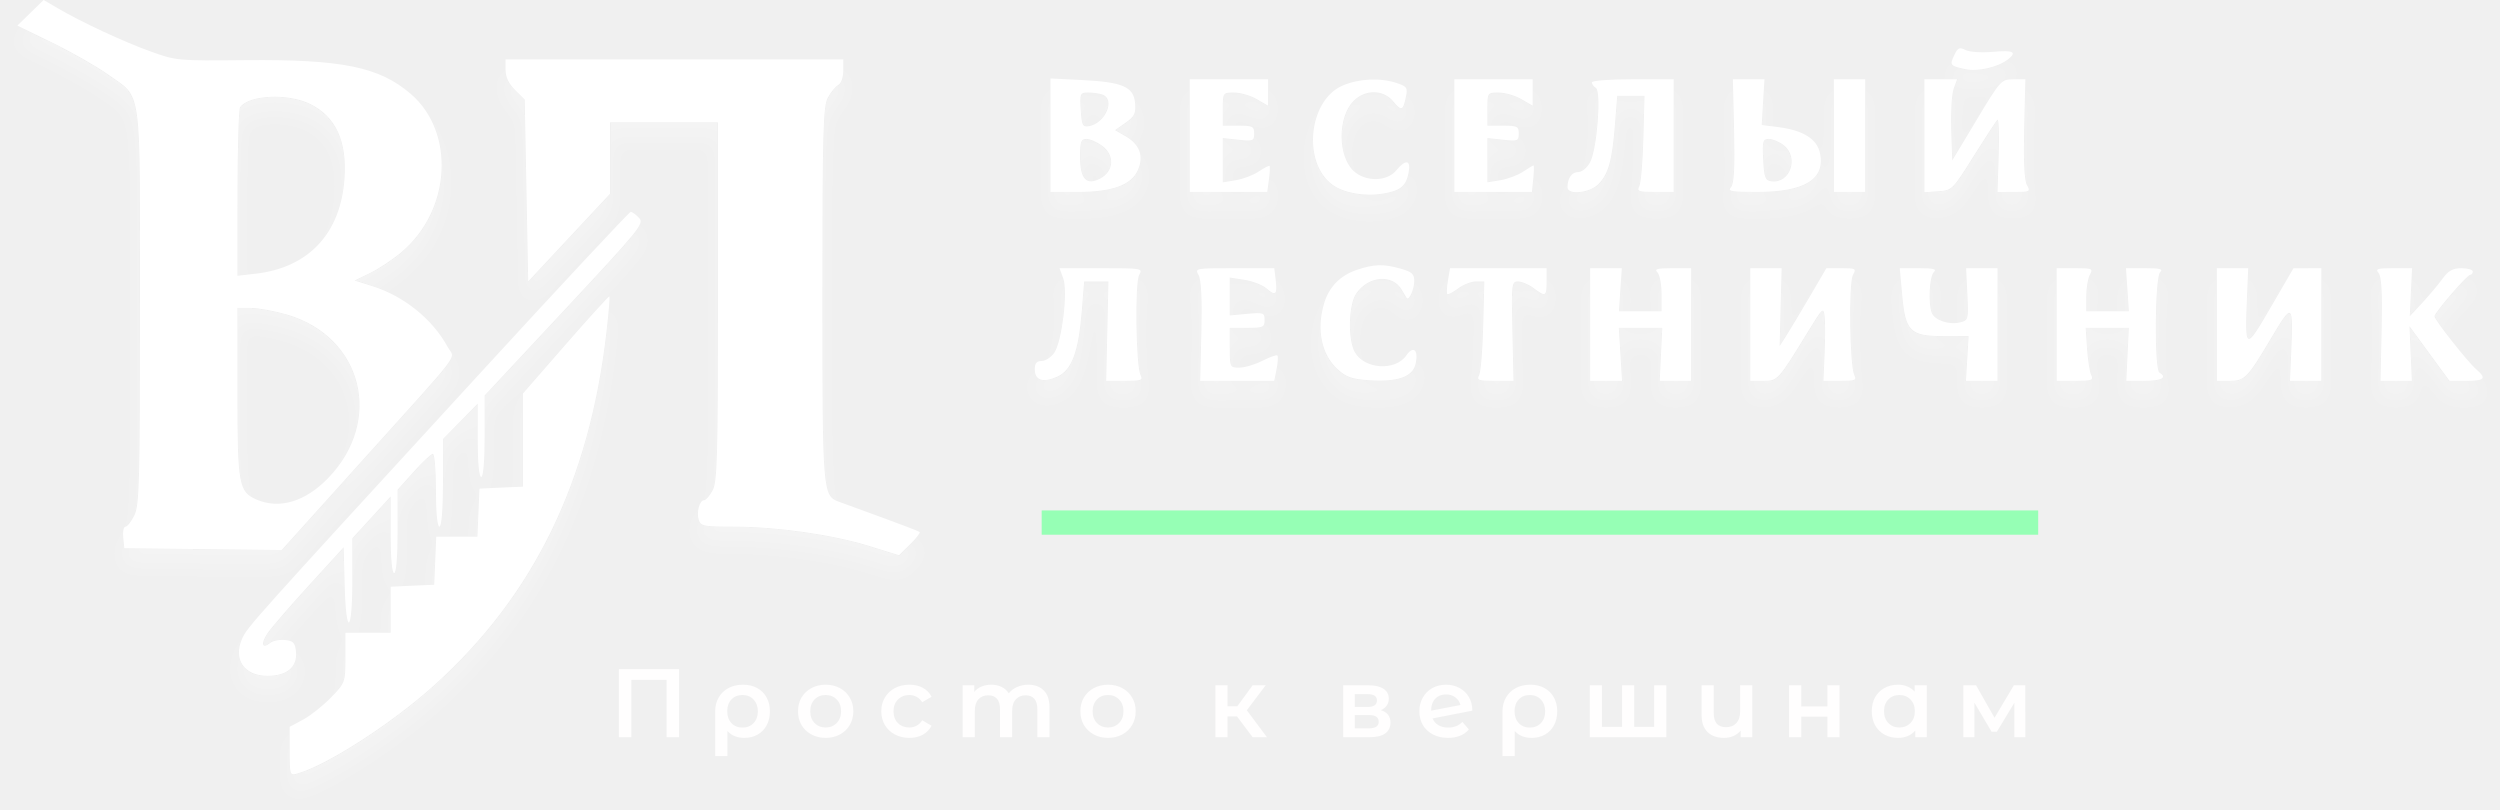
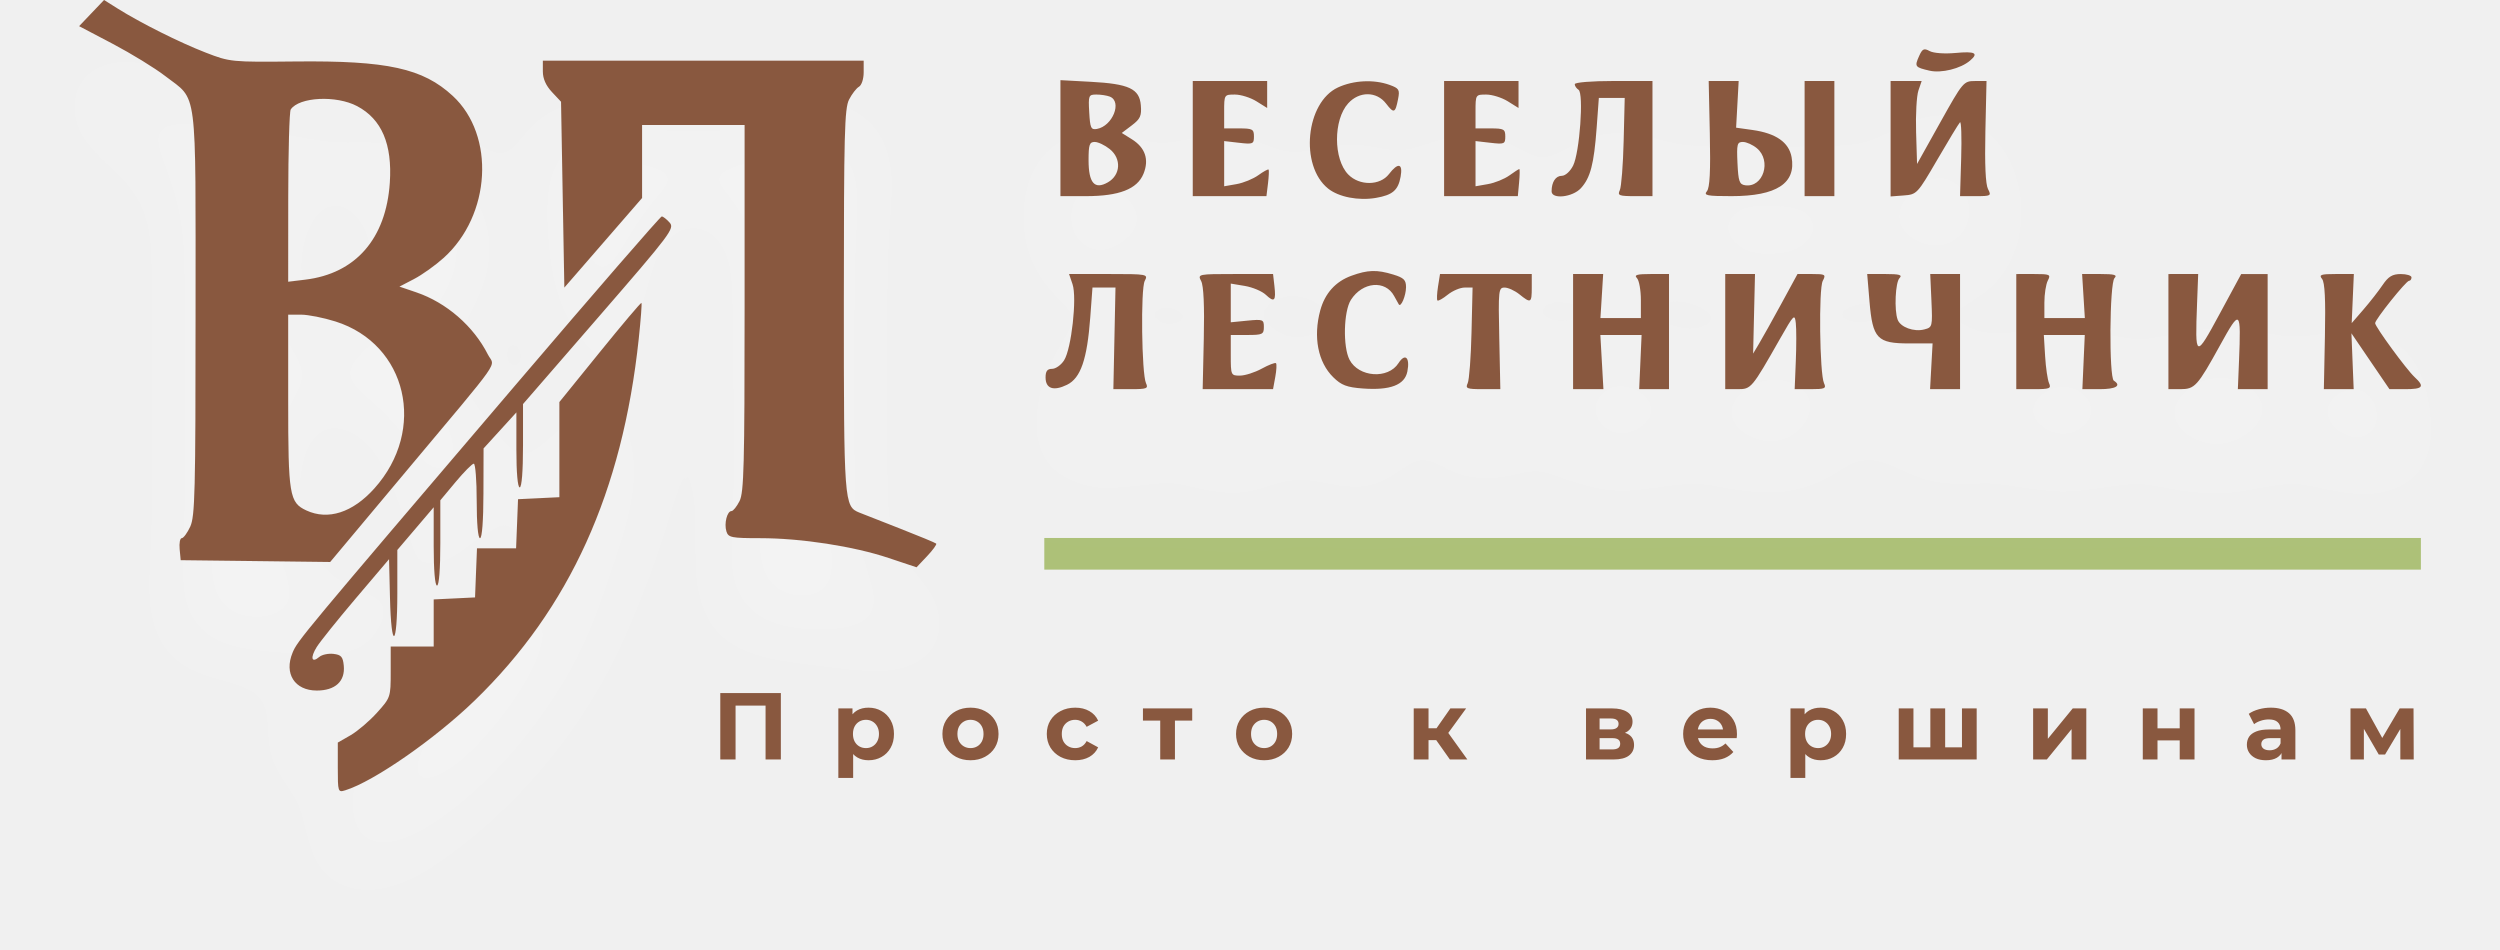
- <svg xmlns="http://www.w3.org/2000/svg" width="720" height="233" viewBox="0 0 720 233" fill="none">
-   <path d="M300 147H587V154H300V147Z" fill="#96FFB5" />
-   <path d="M195.573 192.714V212.314H191.989V195.794H181.825V212.314H178.241V192.714H195.573ZM213.979 197.194C215.529 197.194 216.882 197.511 218.039 198.146C219.215 198.781 220.121 199.677 220.755 200.834C221.409 201.991 221.735 203.335 221.735 204.866C221.735 206.378 221.427 207.713 220.811 208.87C220.195 210.027 219.327 210.923 218.207 211.558C217.106 212.193 215.827 212.51 214.371 212.51C212.299 212.51 210.675 211.847 209.499 210.522V217.746H205.971V204.894C205.971 203.382 206.307 202.047 206.979 200.89C207.651 199.714 208.585 198.809 209.779 198.174C210.993 197.521 212.393 197.194 213.979 197.194ZM213.839 209.542C215.146 209.542 216.21 209.113 217.031 208.254C217.853 207.377 218.263 206.247 218.263 204.866C218.263 203.485 217.853 202.355 217.031 201.478C216.21 200.601 215.146 200.162 213.839 200.162C212.514 200.162 211.45 200.591 210.647 201.45C209.845 202.309 209.443 203.438 209.443 204.838C209.443 206.238 209.845 207.377 210.647 208.254C211.469 209.113 212.533 209.542 213.839 209.542ZM237.78 212.51C236.268 212.51 234.905 212.183 233.692 211.53C232.478 210.877 231.526 209.971 230.836 208.814C230.164 207.638 229.828 206.313 229.828 204.838C229.828 203.363 230.164 202.047 230.836 200.89C231.526 199.733 232.478 198.827 233.692 198.174C234.905 197.521 236.268 197.194 237.78 197.194C239.31 197.194 240.682 197.521 241.896 198.174C243.109 198.827 244.052 199.733 244.724 200.89C245.414 202.047 245.76 203.363 245.76 204.838C245.76 206.313 245.414 207.638 244.724 208.814C244.052 209.971 243.109 210.877 241.896 211.53C240.682 212.183 239.31 212.51 237.78 212.51ZM237.78 209.514C239.068 209.514 240.132 209.085 240.972 208.226C241.812 207.367 242.232 206.238 242.232 204.838C242.232 203.438 241.812 202.309 240.972 201.45C240.132 200.591 239.068 200.162 237.78 200.162C236.492 200.162 235.428 200.591 234.588 201.45C233.766 202.309 233.356 203.438 233.356 204.838C233.356 206.238 233.766 207.367 234.588 208.226C235.428 209.085 236.492 209.514 237.78 209.514ZM261.901 212.51C260.352 212.51 258.961 212.183 257.729 211.53C256.497 210.877 255.536 209.971 254.845 208.814C254.155 207.638 253.809 206.313 253.809 204.838C253.809 203.363 254.155 202.047 254.845 200.89C255.536 199.733 256.488 198.827 257.701 198.174C258.933 197.521 260.333 197.194 261.901 197.194C263.376 197.194 264.664 197.493 265.765 198.09C266.885 198.687 267.725 199.546 268.285 200.666L265.597 202.234C265.168 201.543 264.627 201.03 263.973 200.694C263.339 200.339 262.639 200.162 261.873 200.162C260.567 200.162 259.484 200.591 258.625 201.45C257.767 202.29 257.337 203.419 257.337 204.838C257.337 206.257 257.757 207.395 258.597 208.254C259.456 209.094 260.548 209.514 261.873 209.514C262.639 209.514 263.339 209.346 263.973 209.01C264.627 208.655 265.168 208.133 265.597 207.442L268.285 209.01C267.707 210.13 266.857 210.998 265.737 211.614C264.636 212.211 263.357 212.51 261.901 212.51ZM296.119 197.194C298.004 197.194 299.497 197.745 300.599 198.846C301.7 199.929 302.251 201.562 302.251 203.746V212.314H298.751V204.194C298.751 202.887 298.461 201.907 297.883 201.254C297.304 200.582 296.473 200.246 295.391 200.246C294.215 200.246 293.272 200.638 292.563 201.422C291.853 202.187 291.499 203.289 291.499 204.726V212.314H287.999V204.194C287.999 202.887 287.709 201.907 287.131 201.254C286.552 200.582 285.721 200.246 284.639 200.246C283.444 200.246 282.492 200.629 281.783 201.394C281.092 202.159 280.747 203.27 280.747 204.726V212.314H277.247V197.362H280.579V199.266C281.139 198.594 281.839 198.081 282.679 197.726C283.519 197.371 284.452 197.194 285.479 197.194C286.599 197.194 287.588 197.409 288.447 197.838C289.324 198.249 290.015 198.865 290.519 199.686C291.135 198.902 291.928 198.295 292.899 197.866C293.869 197.418 294.943 197.194 296.119 197.194ZM319.103 212.51C317.591 212.51 316.229 212.183 315.015 211.53C313.802 210.877 312.85 209.971 312.159 208.814C311.487 207.638 311.151 206.313 311.151 204.838C311.151 203.363 311.487 202.047 312.159 200.89C312.85 199.733 313.802 198.827 315.015 198.174C316.229 197.521 317.591 197.194 319.103 197.194C320.634 197.194 322.006 197.521 323.219 198.174C324.433 198.827 325.375 199.733 326.047 200.89C326.738 202.047 327.083 203.363 327.083 204.838C327.083 206.313 326.738 207.638 326.047 208.814C325.375 209.971 324.433 210.877 323.219 211.53C322.006 212.183 320.634 212.51 319.103 212.51ZM319.103 209.514C320.391 209.514 321.455 209.085 322.295 208.226C323.135 207.367 323.555 206.238 323.555 204.838C323.555 203.438 323.135 202.309 322.295 201.45C321.455 200.591 320.391 200.162 319.103 200.162C317.815 200.162 316.751 200.591 315.911 201.45C315.09 202.309 314.679 203.438 314.679 204.838C314.679 206.238 315.09 207.367 315.911 208.226C316.751 209.085 317.815 209.514 319.103 209.514ZM356.255 206.322H353.539V212.314H350.039V197.362H353.539V203.41H356.339L360.763 197.362H364.515L359.083 204.558L364.879 212.314H360.763L356.255 206.322ZM397.682 204.53C399.53 205.09 400.454 206.285 400.454 208.114C400.454 209.458 399.95 210.494 398.942 211.222C397.934 211.95 396.441 212.314 394.462 212.314H386.846V197.362H394.154C395.983 197.362 397.411 197.698 398.438 198.37C399.465 199.042 399.978 199.994 399.978 201.226C399.978 201.991 399.773 202.654 399.362 203.214C398.97 203.774 398.41 204.213 397.682 204.53ZM390.178 203.606H393.846C395.657 203.606 396.562 202.981 396.562 201.73C396.562 200.517 395.657 199.91 393.846 199.91H390.178V203.606ZM394.182 209.766C396.105 209.766 397.066 209.141 397.066 207.89C397.066 207.237 396.842 206.751 396.394 206.434C395.946 206.098 395.246 205.93 394.294 205.93H390.178V209.766H394.182ZM417.118 209.542C418.742 209.542 420.095 209.001 421.178 207.918L423.026 210.074C422.373 210.877 421.533 211.483 420.506 211.894C419.479 212.305 418.322 212.51 417.034 212.51C415.391 212.51 413.945 212.183 412.694 211.53C411.443 210.877 410.473 209.971 409.782 208.814C409.11 207.638 408.774 206.313 408.774 204.838C408.774 203.382 409.101 202.075 409.754 200.918C410.426 199.742 411.341 198.827 412.498 198.174C413.674 197.521 414.999 197.194 416.474 197.194C417.874 197.194 419.143 197.502 420.282 198.118C421.439 198.715 422.354 199.583 423.026 200.722C423.698 201.842 424.034 203.158 424.034 204.67L412.582 206.91C412.937 207.769 413.506 208.422 414.29 208.87C415.074 209.318 416.017 209.542 417.118 209.542ZM416.474 199.994C415.186 199.994 414.141 200.414 413.338 201.254C412.554 202.094 412.162 203.223 412.162 204.642V204.67L420.618 203.046C420.375 202.131 419.881 201.394 419.134 200.834C418.406 200.274 417.519 199.994 416.474 199.994ZM440.725 197.194C442.274 197.194 443.627 197.511 444.785 198.146C445.961 198.781 446.866 199.677 447.501 200.834C448.154 201.991 448.481 203.335 448.481 204.866C448.481 206.378 448.173 207.713 447.557 208.87C446.941 210.027 446.073 210.923 444.953 211.558C443.851 212.193 442.573 212.51 441.117 212.51C439.045 212.51 437.421 211.847 436.245 210.522V217.746H432.717V204.894C432.717 203.382 433.053 202.047 433.725 200.89C434.397 199.714 435.33 198.809 436.525 198.174C437.738 197.521 439.138 197.194 440.725 197.194ZM440.585 209.542C441.891 209.542 442.955 209.113 443.777 208.254C444.598 207.377 445.009 206.247 445.009 204.866C445.009 203.485 444.598 202.355 443.777 201.478C442.955 200.601 441.891 200.162 440.585 200.162C439.259 200.162 438.195 200.591 437.393 201.45C436.59 202.309 436.189 203.438 436.189 204.838C436.189 206.238 436.59 207.377 437.393 208.254C438.214 209.113 439.278 209.542 440.585 209.542ZM479.897 197.362V212.314H457.861V197.362H461.361V209.346H467.157V197.362H470.657V209.346H476.397V197.362H479.897ZM504.651 197.362V212.314H501.319V210.41C500.759 211.082 500.059 211.605 499.219 211.978C498.398 212.333 497.502 212.51 496.531 212.51C494.534 212.51 492.956 211.959 491.799 210.858C490.642 209.738 490.063 208.086 490.063 205.902V197.362H493.563V205.426C493.563 206.77 493.862 207.778 494.459 208.45C495.075 209.103 495.952 209.43 497.091 209.43C498.323 209.43 499.303 209.047 500.031 208.282C500.778 207.498 501.151 206.378 501.151 204.922V197.362H504.651ZM515.258 197.362H518.758V203.438H526.29V197.362H529.79V212.314H526.29V206.406H518.758V212.314H515.258V197.362ZM554.92 197.362V212.314H551.588V210.382C551.01 211.091 550.291 211.623 549.432 211.978C548.592 212.333 547.659 212.51 546.632 212.51C545.176 212.51 543.87 212.193 542.712 211.558C541.574 210.923 540.678 210.027 540.024 208.87C539.39 207.713 539.072 206.369 539.072 204.838C539.072 203.307 539.39 201.973 540.024 200.834C540.678 199.677 541.574 198.781 542.712 198.146C543.87 197.511 545.176 197.194 546.632 197.194C547.603 197.194 548.49 197.362 549.292 197.698C550.114 198.034 550.823 198.529 551.42 199.182V197.362H554.92ZM547.024 209.514C548.312 209.514 549.376 209.085 550.216 208.226C551.056 207.367 551.476 206.238 551.476 204.838C551.476 203.438 551.056 202.309 550.216 201.45C549.376 200.591 548.312 200.162 547.024 200.162C545.736 200.162 544.672 200.591 543.832 201.45C543.011 202.309 542.6 203.438 542.6 204.838C542.6 206.238 543.011 207.367 543.832 208.226C544.672 209.085 545.736 209.514 547.024 209.514ZM580.136 212.314V202.402L575.096 210.746H573.584L568.628 202.374V212.314H565.436V197.362H569.104L574.424 206.714L579.996 197.362H583.272L583.3 212.314H580.136Z" fill="#FFFEFE" />
-   <g filter="url(#filter0_d_205_22)">
-     <path fill-rule="evenodd" clip-rule="evenodd" d="M8.78 3.685L5 7.371L15.211 12.363C20.828 15.109 27.982 19.194 31.112 21.439C41.041 28.567 40.31 23.256 40.31 88.219C40.31 138.678 40.124 145.57 38.692 148.445C37.801 150.23 36.645 151.692 36.121 151.692C35.598 151.692 35.31 153.087 35.484 154.794L35.798 157.896L58.459 158.152L81.119 158.409L104.084 132.908C134.142 99.53 130.989 103.711 128.943 99.943C124.592 91.934 116.37 85.295 107.219 82.402L102.119 80.789L106.561 78.635C109.005 77.45 113.05 74.764 115.551 72.665C129.877 60.641 131.229 38.165 118.294 27.042C109.233 19.25 98.481 17.057 70.64 17.326C51.086 17.515 50.746 17.483 43.318 14.804C35.437 11.96 23.609 6.455 16.658 2.394L12.56 0L8.78 3.685ZM562.85 15.835C561.442 18.777 561.589 18.965 566.046 19.923C569.622 20.69 575.452 19.345 578.298 17.096C580.992 14.968 579.881 14.414 573.943 14.927C570.581 15.217 567.228 14.992 566.063 14.398C564.334 13.517 563.858 13.731 562.85 15.835ZM145.599 20.154C145.599 22.181 146.524 24.123 148.357 25.942L151.115 28.68L151.616 54.869L152.117 81.058L163.9 68.433L175.682 55.807V45.524V35.24H191.225H206.768V86.832C206.768 131.21 206.554 138.817 205.237 141.24C204.396 142.788 203.299 144.056 202.799 144.056C201.466 144.056 200.516 147.574 201.252 149.783C201.83 151.516 202.77 151.692 211.469 151.692C223.884 151.692 239.78 153.969 250.436 157.276L258.904 159.903L262.098 156.766C263.854 155.041 265.097 153.446 264.859 153.222C264.621 152.999 259.688 151.094 253.897 148.991C248.106 146.887 242.562 144.864 241.576 144.495C236.927 142.755 236.85 141.766 236.856 84.684C236.862 37.803 237.063 30.579 238.431 28.082C239.293 26.507 240.645 24.875 241.433 24.455C242.244 24.023 242.867 22.26 242.867 20.397V17.104H194.233H145.599V20.154ZM302.531 38.941V55.285H310.282C320.326 55.285 325.813 53.3 327.709 48.978C329.472 44.964 328.239 41.599 324.135 39.224L321.122 37.479L324.166 35.337C326.742 33.524 327.163 32.656 326.904 29.69C326.494 25.009 323.321 23.631 311.607 23.048L302.531 22.596V38.941ZM342.641 39.057V55.283L353.813 55.284L364.983 55.285L365.453 51.706C365.71 49.737 365.795 47.981 365.641 47.803C365.487 47.626 364.084 48.337 362.525 49.384C360.964 50.431 357.996 51.563 355.928 51.898L352.167 52.508V46.136V39.764L356.68 40.248C360.905 40.702 361.192 40.588 361.192 38.464C361.192 36.41 360.762 36.195 356.68 36.195H352.167V31.422C352.167 26.673 352.183 26.649 355.426 26.653C357.219 26.655 360.151 27.507 361.944 28.548L365.203 30.44V26.635V22.831L353.922 22.83H342.641V39.057ZM386.656 24.653C376.897 28.872 375.027 46.67 383.662 53.136C386.873 55.541 392.884 56.633 398.202 55.778C403.25 54.965 404.925 53.623 405.665 49.797C406.395 46.027 404.899 45.724 402.125 49.081C399.411 52.365 393.187 52.419 389.792 49.188C385.25 44.864 385.238 33.782 389.77 29.126C393.121 25.685 398.375 25.71 401.243 29.182C403.635 32.075 404.054 31.929 404.9 27.899C405.453 25.272 405.198 24.888 402.254 23.912C397.495 22.332 391.349 22.624 386.656 24.653ZM418.85 39.057V55.283L430.026 55.284L441.202 55.285L441.584 51.467C441.794 49.367 441.824 47.649 441.649 47.649C441.475 47.649 440.109 48.468 438.615 49.469C437.12 50.469 434.206 51.563 432.137 51.898L428.377 52.508V46.136V39.764L432.889 40.248C437.115 40.702 437.401 40.588 437.401 38.464C437.401 36.41 436.971 36.195 432.889 36.195H428.377V31.422C428.377 26.673 428.393 26.649 431.636 26.653C433.429 26.655 436.361 27.507 438.154 28.548L441.412 30.44V26.635V22.831L430.131 22.83H418.85V39.057ZM458.459 23.729C458.459 24.224 458.975 24.93 459.603 25.301C461.241 26.264 459.952 43.022 457.959 46.692C457.073 48.325 455.596 49.558 454.53 49.558C452.677 49.558 451.44 51.309 451.44 53.931C451.44 56.243 457.784 55.614 460.314 53.051C463.205 50.122 464.285 46.283 465.098 36.042L465.766 27.604H469.689H473.612L473.29 39.774C473.113 46.468 472.588 52.696 472.124 53.615C471.375 55.098 471.883 55.285 476.652 55.284L482.024 55.283V39.057V22.83H470.242C463.548 22.831 458.459 23.219 458.459 23.729ZM499.412 37.663C499.658 48.304 499.41 52.889 498.537 53.891C497.487 55.095 498.5 55.285 506 55.285C519.648 55.285 525.653 51.649 524.198 44.267C523.377 40.1 519.444 37.567 512.358 36.639L507.381 35.987L507.771 29.409L508.161 22.831L503.616 22.83L499.071 22.829L499.412 37.663ZM528.151 39.057V55.284H532.663L537.176 55.285V39.058V22.831H532.663L528.151 22.83V39.057ZM554.223 39.101V55.372L558.234 55.089C562.174 54.812 562.352 54.636 568.398 44.973C571.783 39.564 574.869 34.839 575.258 34.474C575.646 34.108 575.811 38.641 575.622 44.548L575.28 55.287L580.079 55.286C584.644 55.285 584.823 55.188 583.75 53.279C583.011 51.965 582.739 46.362 582.961 37.051L583.302 22.829L579.793 22.839C576.357 22.848 576.135 23.096 569.264 34.533L562.245 46.217L561.954 37.228C561.794 32.285 562.109 27.023 562.654 25.535L563.644 22.831H558.933H554.223V39.101ZM317.49 27.229C321.327 28.631 318.336 35.574 313.561 36.347C311.796 36.633 311.519 36.069 311.253 31.661C310.964 26.89 311.068 26.649 313.427 26.649C314.789 26.649 316.617 26.91 317.49 27.229ZM89.298 29.918C96.746 33.584 99.988 40.645 99.207 51.501C98.071 67.274 88.853 77.106 73.591 78.827L68.387 79.414L68.402 55.656C68.411 42.59 68.749 31.433 69.154 30.863C71.667 27.329 82.962 26.799 89.298 29.918ZM317.492 42.032C321.075 44.715 320.79 49.331 316.915 51.391C312.874 53.54 311.054 51.601 311.054 45.146C311.054 40.772 311.331 40.013 312.924 40.013C313.953 40.013 316.009 40.921 317.492 42.032ZM513.667 41.773C518.229 45.289 515.611 52.969 510.108 52.219C508.377 51.982 508.054 51.11 507.797 45.978C507.529 40.616 507.695 40.013 509.44 40.013C510.509 40.013 512.411 40.805 513.667 41.773ZM137.336 108.5C72.157 179.543 71.249 180.557 69.718 183.977C67.078 189.878 70.362 194.645 77.066 194.645C82.647 194.645 85.688 192.05 85.243 187.669C84.984 185.126 84.467 184.572 82.115 184.316C80.565 184.147 78.635 184.529 77.828 185.167C75.461 187.038 75 185.413 77.036 182.377C78.07 180.835 83.429 174.632 88.944 168.592L98.971 157.61L99.254 168.491C99.646 183.62 101.478 182.553 101.478 167.196V155.018L106.993 148.999L112.508 142.979V154.017C112.508 160.74 112.901 165.055 113.511 165.055C114.127 165.055 114.514 160.412 114.514 153.037V141.019L119.148 135.855C121.697 133.016 124.179 130.692 124.663 130.692C125.148 130.692 125.544 135.417 125.544 141.192C125.544 147.556 125.939 151.692 126.547 151.692C127.163 151.692 127.565 146.815 127.588 139.044L127.626 126.397L132.602 121.319L137.577 116.241V126.807C137.577 133.215 137.972 137.374 138.58 137.374C139.194 137.374 139.583 132.824 139.583 125.633V113.894L162.633 89.185C184.416 65.833 185.593 64.381 184.037 62.744C183.132 61.791 182.056 61.012 181.646 61.012C181.237 61.012 161.298 82.382 137.336 108.5ZM390.773 77.719C385.936 79.349 382.705 82.685 381.299 87.502C379.115 94.988 380.609 102.112 385.251 106.345C387.706 108.585 389.359 109.169 394.176 109.501C402.529 110.076 406.913 108.523 407.715 104.704C408.547 100.743 407.037 99.435 405.018 102.368C401.872 106.94 392.957 106.362 390.177 101.405C388.129 97.756 388.376 87.747 390.592 84.527C394.109 79.418 401.039 78.846 403.705 83.443C404.313 84.493 404.949 85.555 405.117 85.802C405.752 86.737 407.289 83.341 407.304 80.969C407.316 78.92 406.654 78.306 403.442 77.39C398.478 75.974 395.743 76.046 390.773 77.719ZM306.198 80.122C307.588 83.917 305.861 98.332 303.628 101.577C302.723 102.891 301.091 103.966 300.001 103.966C298.548 103.966 298.018 104.612 298.018 106.382C298.018 109.554 300.422 110.321 304.525 108.459C308.675 106.574 310.623 101.308 311.572 89.409L312.237 81.057H315.729H319.221L318.898 95.376L318.575 109.696L323.947 109.694C328.716 109.693 329.223 109.506 328.473 108.022C327.145 105.398 326.821 81.426 328.083 79.181C329.152 77.278 328.931 77.239 317.158 77.239H305.142L306.198 80.122ZM345.202 79.245C345.941 80.559 346.213 86.162 345.99 95.473L345.649 109.695L356.318 109.694L366.985 109.693L367.663 106.255C368.036 104.364 368.134 102.62 367.882 102.379C367.63 102.14 365.689 102.828 363.571 103.909C361.452 104.99 358.47 105.875 356.945 105.875C354.225 105.875 354.173 105.767 354.173 100.148V94.421H359.186C363.782 94.421 364.2 94.233 364.2 92.174C364.2 90.055 363.919 89.954 359.186 90.387L354.173 90.845V85.39V79.935L358.434 80.597C360.778 80.961 363.632 82.077 364.776 83.076C367.388 85.357 367.923 84.854 367.402 80.609L366.989 77.239H355.531C344.2 77.239 344.087 77.261 345.202 79.245ZM417.007 80.768C416.676 82.709 416.593 84.476 416.823 84.695C417.053 84.914 418.453 84.185 419.935 83.075C421.418 81.965 423.722 81.057 425.057 81.057H427.482L427.163 93.705C426.988 100.66 426.464 107.103 425.999 108.022C425.249 109.506 425.756 109.693 430.526 109.694L435.897 109.696L435.574 95.376C435.267 81.743 435.345 81.057 437.194 81.057C438.263 81.057 440.283 81.916 441.686 82.966C445.163 85.569 445.423 85.436 445.423 81.057V77.239H431.516H417.609L417.007 80.768ZM457.958 93.466V109.693H462.556H467.152L466.688 102.057L466.224 94.421H472.475H478.727L478.362 102.057L477.998 109.693H482.518H487.038V93.466V77.239H481.573C477.322 77.239 476.376 77.494 477.311 78.385C477.973 79.014 478.514 81.806 478.514 84.589V89.648H472.382H466.248L466.663 83.443L467.078 77.239H462.517H457.958V93.466ZM504.085 93.466V109.693H507.831C511.975 109.693 512.096 109.56 520.767 95.375C524.886 88.636 525.163 88.384 525.485 91.08C525.673 92.655 525.673 97.487 525.485 101.818L525.143 109.693H530.013C534.305 109.693 534.783 109.494 534.038 108.022C532.71 105.398 532.385 81.426 533.648 79.181C534.668 77.366 534.453 77.239 530.371 77.239H526.003L521.111 85.591C518.419 90.185 515.39 95.232 514.379 96.807L512.541 99.67L512.825 88.453L513.11 77.235L508.597 77.237L504.085 77.239V93.466ZM547.831 85.004C548.774 95.45 550.16 96.809 559.867 96.801L566.956 96.794L566.572 103.244L566.19 109.693H570.735L575.28 109.694V93.467V77.24H570.761L566.241 77.239L566.599 84.748C566.949 92.106 566.906 92.269 564.42 92.863C561.278 93.614 557.216 92.231 556.364 90.12C555.282 87.435 555.659 79.594 556.93 78.385C557.866 77.494 556.911 77.239 552.631 77.239H547.13L547.831 85.004ZM592.327 93.467V109.694H597.699C602.453 109.693 602.978 109.501 602.267 108.022C601.824 107.103 601.287 103.668 601.071 100.386L600.679 94.421H606.888H613.096L612.731 102.057L612.367 109.693H617.64C622.533 109.693 624.293 108.71 621.909 107.307C620.408 106.425 620.593 79.828 622.109 78.385C623.045 77.494 622.087 77.239 617.8 77.239H612.287L612.702 83.443L613.117 89.648H606.984H600.851V85.29C600.851 82.893 601.318 80.101 601.888 79.085C602.854 77.368 602.556 77.239 597.627 77.24L592.327 77.241V93.467ZM638.454 93.467V109.694H642.059C646.467 109.693 647.244 108.894 654.132 97.284C660.252 86.969 660.492 87.159 659.854 101.818L659.512 109.693L664.024 109.694H668.537V93.467V77.241L664.526 77.251L660.515 77.263L653.997 88.466C646.632 101.124 646.505 101.071 647.138 85.593L647.479 77.238L642.966 77.239L638.454 77.241V93.467ZM685.031 78.612C685.877 79.583 686.134 84.33 685.905 94.84L685.584 109.696L690.103 109.694L694.623 109.693L694.28 101.818L693.937 93.943L699.703 101.818L705.47 109.693H710.318C715.64 109.693 716.218 108.986 713.098 106.299C710.622 104.166 701.126 92.101 701.126 91.088C701.126 90.055 710.512 79.156 711.405 79.152C711.819 79.15 712.157 78.719 712.157 78.194C712.157 77.669 710.691 77.242 708.898 77.246C706.358 77.251 705.141 77.935 703.387 80.348C702.148 82.051 699.534 85.162 697.578 87.261L694.022 91.08L694.348 84.159L694.674 77.239H689.254C684.653 77.239 684.015 77.446 685.031 78.612ZM162.897 99.228L150.613 113.323V126.735V140.147L144.346 140.43L138.079 140.715L137.784 147.635L137.489 154.555H131.561H125.633L125.338 161.476L125.043 168.396L118.776 168.68L112.508 168.964V175.601V182.237H105.991H99.473V189.416C99.473 196.508 99.421 196.65 95.319 200.886C93.035 203.245 89.425 206.106 87.297 207.245L83.429 209.314V216.363C83.429 223.226 83.488 223.393 85.685 222.763C94.303 220.291 112.909 208.279 125.01 197.375C153.704 171.52 169.729 138.652 174.673 95.513C175.296 90.077 175.665 85.518 175.494 85.381C175.321 85.245 169.654 91.476 162.897 99.228ZM82.725 90.612C104.476 97.007 110.512 121.163 94.491 137.707C87.916 144.498 80.46 146.726 73.874 143.87C68.758 141.651 68.387 139.567 68.387 113.081V88.693H72.293C74.441 88.693 79.135 89.557 82.725 90.612Z" fill="white" />
+ <svg xmlns="http://www.w3.org/2000/svg" width="158" height="60" viewBox="0 0 158 60" fill="none">
+   <path d="M66 36H153V34H66V36Z" fill="#ADC178" />
+   <g filter="url(#filter0_d_205_2)">
+     <path fill-rule="evenodd" clip-rule="evenodd" d="M5.788 0.826L5 1.653L7.128 2.772C8.299 3.388 9.791 4.303 10.443 4.807C12.513 6.405 12.36 5.214 12.36 19.78C12.36 31.094 12.322 32.639 12.023 33.284C11.837 33.684 11.596 34.012 11.487 34.012C11.378 34.012 11.318 34.325 11.354 34.707L11.42 35.403L16.144 35.46L20.867 35.518L25.654 29.8C31.92 22.316 31.263 23.253 30.836 22.409C29.929 20.613 28.215 19.125 26.308 18.476L25.244 18.114L26.171 17.631C26.68 17.366 27.523 16.763 28.044 16.293C31.031 13.597 31.312 8.557 28.616 6.063C26.727 4.316 24.486 3.825 18.683 3.885C14.607 3.927 14.536 3.92 12.988 3.319C11.345 2.682 8.879 1.447 7.43 0.537L6.576 0L5.788 0.826ZM121.284 3.55C120.991 4.21 121.021 4.252 121.95 4.467C122.696 4.639 123.911 4.338 124.504 3.833C125.066 3.356 124.834 3.232 123.597 3.347C122.896 3.412 122.197 3.361 121.954 3.228C121.594 3.031 121.494 3.079 121.284 3.55ZM34.308 4.519C34.308 4.973 34.501 5.409 34.883 5.817L35.458 6.43L35.562 12.302L35.667 18.174L38.123 15.344L40.579 12.513V10.207V7.901H43.819H47.059V19.469C47.059 29.419 47.014 31.125 46.74 31.668C46.564 32.015 46.336 32.3 46.231 32.3C45.953 32.3 45.755 33.088 45.909 33.584C46.029 33.972 46.225 34.012 48.039 34.012C50.626 34.012 53.94 34.522 56.161 35.264L57.926 35.853L58.592 35.149C58.958 34.763 59.217 34.405 59.168 34.355C59.118 34.305 58.09 33.878 56.883 33.406C55.676 32.934 54.52 32.481 54.315 32.398C53.345 32.008 53.329 31.786 53.331 18.988C53.332 8.476 53.374 6.856 53.659 6.296C53.839 5.943 54.12 5.577 54.285 5.483C54.454 5.386 54.584 4.991 54.584 4.573V3.835H44.446H34.308V4.519ZM67.02 8.731V12.396H68.636C70.73 12.396 71.874 11.951 72.269 10.982C72.636 10.082 72.379 9.327 71.524 8.795L70.896 8.403L71.53 7.923C72.067 7.517 72.155 7.322 72.101 6.657C72.016 5.607 71.354 5.298 68.912 5.168L67.02 5.066V8.731ZM75.382 8.757V12.395L77.71 12.396L80.039 12.396L80.137 11.593C80.19 11.152 80.208 10.758 80.176 10.718C80.144 10.678 79.851 10.838 79.526 11.073C79.201 11.307 78.582 11.561 78.151 11.636L77.367 11.773V10.344V8.916L78.308 9.024C79.189 9.126 79.249 9.101 79.249 8.624C79.249 8.164 79.159 8.115 78.308 8.115H77.367V7.045C77.367 5.981 77.371 5.975 78.047 5.976C78.42 5.976 79.031 6.168 79.405 6.401L80.085 6.825V5.972V5.119L77.733 5.119H75.382V8.757ZM84.556 5.528C82.522 6.473 82.132 10.464 83.932 11.914C84.602 12.453 85.855 12.698 86.963 12.506C88.015 12.324 88.365 12.023 88.519 11.165C88.671 10.32 88.359 10.252 87.781 11.005C87.215 11.741 85.918 11.753 85.21 11.029C84.263 10.059 84.261 7.574 85.206 6.531C85.904 5.759 86.999 5.765 87.597 6.543C88.096 7.192 88.183 7.159 88.359 6.255C88.475 5.666 88.421 5.58 87.808 5.361C86.816 5.007 85.535 5.073 84.556 5.528ZM91.267 8.757V12.395L93.597 12.396L95.927 12.396L96.006 11.54C96.05 11.069 96.056 10.684 96.02 10.684C95.983 10.684 95.699 10.867 95.387 11.092C95.076 11.316 94.468 11.561 94.037 11.636L93.253 11.773V10.344V8.916L94.194 9.024C95.075 9.126 95.134 9.101 95.134 8.624C95.134 8.164 95.045 8.115 94.194 8.115H93.253V7.045C93.253 5.981 93.257 5.975 93.933 5.976C94.306 5.976 94.917 6.168 95.291 6.401L95.971 6.825V5.972V5.119L93.619 5.119H91.267V8.757ZM99.524 5.321C99.524 5.431 99.631 5.59 99.762 5.673C100.104 5.889 99.835 9.646 99.42 10.469C99.235 10.835 98.927 11.112 98.705 11.112C98.319 11.112 98.061 11.504 98.061 12.092C98.061 12.611 99.383 12.47 99.911 11.895C100.513 11.238 100.738 10.377 100.908 8.081L101.047 6.189H101.865H102.682L102.615 8.918C102.578 10.419 102.469 11.815 102.372 12.021C102.216 12.354 102.322 12.396 103.316 12.396L104.436 12.395V8.757V5.119H101.98C100.585 5.119 99.524 5.206 99.524 5.321ZM108.061 8.445C108.112 10.83 108.06 11.859 107.878 12.083C107.659 12.353 107.871 12.396 109.434 12.396C112.279 12.396 113.53 11.581 113.227 9.925C113.056 8.991 112.236 8.423 110.759 8.215L109.722 8.069L109.803 6.594L109.884 5.119L108.937 5.119L107.989 5.119L108.061 8.445ZM114.051 8.757V12.396H114.992L115.932 12.396V8.757V5.119H114.992L114.051 5.119V8.757ZM119.486 8.767V12.415L120.322 12.352C121.143 12.29 121.18 12.25 122.441 10.084C123.146 8.871 123.79 7.811 123.871 7.729C123.952 7.648 123.986 8.664 123.947 9.988L123.875 12.396L124.876 12.396C125.827 12.396 125.864 12.374 125.641 11.946C125.487 11.651 125.43 10.395 125.476 8.307L125.548 5.119L124.816 5.121C124.1 5.123 124.053 5.178 122.621 7.743L121.158 10.363L121.097 8.347C121.064 7.239 121.13 6.059 121.243 5.725L121.45 5.119H120.468H119.486V8.767ZM70.139 6.105C70.939 6.419 70.315 7.976 69.32 8.15C68.952 8.214 68.894 8.087 68.839 7.099C68.778 6.029 68.8 5.975 69.292 5.975C69.576 5.975 69.957 6.034 70.139 6.105ZM22.572 6.708C24.125 7.53 24.8 9.113 24.637 11.547C24.401 15.084 22.479 17.288 19.298 17.674L18.213 17.806L18.216 12.479C18.218 9.549 18.289 7.048 18.373 6.92C18.897 6.128 21.251 6.009 22.572 6.708ZM70.139 9.424C70.886 10.026 70.827 11.061 70.019 11.523C69.177 12.005 68.797 11.57 68.797 10.122C68.797 9.142 68.855 8.971 69.187 8.971C69.401 8.971 69.83 9.175 70.139 9.424ZM111.032 9.366C111.983 10.155 111.437 11.877 110.29 11.708C109.929 11.655 109.862 11.46 109.808 10.309C109.753 9.107 109.787 8.971 110.151 8.971C110.374 8.971 110.77 9.149 111.032 9.366ZM32.586 24.327C18.999 40.256 18.81 40.483 18.491 41.25C17.94 42.573 18.625 43.642 20.022 43.642C21.186 43.642 21.819 43.06 21.727 42.078C21.673 41.508 21.565 41.384 21.075 41.326C20.752 41.288 20.349 41.374 20.181 41.517C19.688 41.937 19.592 41.572 20.016 40.892C20.232 40.546 21.349 39.155 22.498 37.801L24.588 35.339L24.647 37.778C24.729 41.17 25.111 40.931 25.111 37.488V34.758L26.261 33.408L27.41 32.058V34.533C27.41 36.04 27.492 37.008 27.619 37.008C27.748 37.008 27.828 35.967 27.828 34.313V31.619L28.794 30.461C29.326 29.824 29.843 29.303 29.944 29.303C30.045 29.303 30.128 30.363 30.128 31.657C30.128 33.084 30.21 34.012 30.337 34.012C30.465 34.012 30.549 32.918 30.553 31.176L30.561 28.34L31.599 27.201L32.636 26.063V28.432C32.636 29.869 32.718 30.801 32.845 30.801C32.973 30.801 33.054 29.781 33.054 28.169V25.537L37.859 19.997C42.399 14.761 42.645 14.435 42.32 14.068C42.132 13.854 41.907 13.68 41.822 13.68C41.737 13.68 37.58 18.471 32.586 24.327ZM85.415 17.426C84.406 17.791 83.733 18.539 83.44 19.619C82.985 21.298 83.296 22.895 84.264 23.844C84.775 24.346 85.12 24.477 86.124 24.552C87.865 24.681 88.779 24.332 88.946 23.476C89.12 22.588 88.805 22.295 88.384 22.952C87.728 23.978 85.87 23.848 85.29 22.736C84.864 21.918 84.915 19.674 85.377 18.952C86.11 17.807 87.555 17.678 88.11 18.709C88.237 18.945 88.37 19.183 88.405 19.238C88.537 19.448 88.857 18.686 88.861 18.155C88.863 17.695 88.725 17.557 88.055 17.352C87.021 17.035 86.451 17.051 85.415 17.426ZM67.785 17.965C68.075 18.815 67.715 22.048 67.249 22.775C67.061 23.07 66.72 23.311 66.493 23.311C66.19 23.311 66.08 23.456 66.08 23.852C66.08 24.564 66.581 24.736 67.436 24.318C68.301 23.896 68.707 22.715 68.905 20.047L69.044 18.174H69.772H70.499L70.432 21.385L70.365 24.595L71.485 24.595C72.479 24.595 72.585 24.553 72.428 24.22C72.151 23.632 72.084 18.257 72.347 17.754C72.57 17.327 72.524 17.318 70.07 17.318H67.565L67.785 17.965ZM75.915 17.768C76.069 18.062 76.126 19.319 76.08 21.407L76.009 24.595L78.232 24.595L80.456 24.595L80.597 23.824C80.675 23.4 80.696 23.009 80.643 22.955C80.59 22.901 80.186 23.056 79.744 23.298C79.303 23.54 78.681 23.739 78.363 23.739C77.796 23.739 77.785 23.715 77.785 22.455V21.171H78.83C79.788 21.171 79.876 21.129 79.876 20.667C79.876 20.192 79.817 20.169 78.83 20.266L77.785 20.369V19.146V17.923L78.674 18.071C79.162 18.153 79.757 18.403 79.996 18.627C80.54 19.138 80.652 19.026 80.543 18.074L80.457 17.318H78.069C75.707 17.318 75.683 17.323 75.915 17.768ZM90.883 18.109C90.814 18.545 90.797 18.941 90.845 18.99C90.893 19.039 91.185 18.876 91.494 18.627C91.802 18.378 92.283 18.174 92.561 18.174H93.067L93 21.01C92.964 22.57 92.855 24.014 92.758 24.22C92.601 24.553 92.707 24.595 93.701 24.595L94.821 24.595L94.754 21.385C94.689 18.328 94.706 18.174 95.091 18.174C95.314 18.174 95.735 18.367 96.028 18.602C96.752 19.186 96.807 19.156 96.807 18.174V17.318H93.908H91.009L90.883 18.109ZM99.419 20.956V24.595H100.378H101.336L101.239 22.883L101.142 21.171H102.445H103.749L103.673 22.883L103.597 24.595H104.539H105.481V20.956V17.318H104.342C103.456 17.318 103.259 17.375 103.454 17.575C103.592 17.716 103.704 18.342 103.704 18.966V20.1H102.426H101.147L101.234 18.709L101.32 17.318H100.37H99.419V20.956ZM109.035 20.956V24.595H109.815C110.679 24.595 110.704 24.565 112.512 21.384C113.371 19.874 113.428 19.817 113.495 20.421C113.535 20.775 113.535 21.858 113.495 22.829L113.424 24.595H114.439C115.334 24.595 115.434 24.55 115.278 24.22C115.002 23.632 114.934 18.257 115.197 17.754C115.41 17.347 115.365 17.318 114.514 17.318H113.603L112.584 19.191C112.023 20.221 111.391 21.352 111.18 21.706L110.797 22.348L110.856 19.832L110.916 17.317L109.975 17.318L109.035 17.318V20.956ZM118.153 19.059C118.35 21.401 118.639 21.706 120.662 21.704L122.14 21.703L122.06 23.149L121.981 24.595H122.928L123.875 24.595V20.957V17.318H122.933L121.991 17.318L122.066 19.002C122.139 20.651 122.13 20.688 121.611 20.821C120.957 20.99 120.11 20.68 119.932 20.206C119.707 19.604 119.785 17.846 120.05 17.575C120.245 17.375 120.046 17.318 119.154 17.318H118.007L118.153 19.059ZM127.429 20.957V24.595H128.549C129.54 24.595 129.649 24.552 129.501 24.22C129.408 24.014 129.296 23.244 129.251 22.508L129.17 21.171H130.464H131.758L131.682 22.883L131.606 24.595H132.705C133.725 24.595 134.092 24.374 133.595 24.06C133.282 23.862 133.321 17.899 133.637 17.575C133.832 17.375 133.632 17.318 132.739 17.318H131.589L131.676 18.709L131.762 20.1H130.484H129.205V19.123C129.205 18.586 129.303 17.96 129.422 17.732C129.623 17.347 129.561 17.318 128.533 17.318L127.429 17.319V20.957ZM137.044 20.957V24.595H137.795C138.714 24.595 138.876 24.416 140.312 21.813C141.588 19.5 141.638 19.543 141.505 22.829L141.433 24.595L142.374 24.595H143.315V20.957V17.319L142.479 17.321L141.642 17.323L140.284 19.835C138.749 22.674 138.722 22.662 138.854 19.191L138.925 17.318L137.985 17.318L137.044 17.319V20.957ZM146.753 17.626C146.929 17.844 146.983 18.908 146.935 21.265L146.868 24.595L147.81 24.595L148.752 24.595L148.681 22.829L148.61 21.064L149.811 22.829L151.014 24.595H152.024C153.133 24.595 153.254 24.436 152.604 23.834C152.087 23.356 150.108 20.65 150.108 20.423C150.108 20.192 152.064 17.748 152.251 17.747C152.337 17.747 152.407 17.65 152.407 17.532C152.407 17.415 152.102 17.319 151.728 17.32C151.199 17.321 150.945 17.474 150.579 18.015C150.321 18.397 149.776 19.095 149.368 19.565L148.627 20.421L148.695 18.87L148.763 17.318H147.633C146.674 17.318 146.541 17.365 146.753 17.626ZM37.914 22.248L35.353 25.409V28.416V31.423L34.047 31.487L32.74 31.55L32.679 33.102L32.617 34.654H31.382H30.146L30.084 36.205L30.023 37.757L28.717 37.821L27.41 37.884V39.372V40.86H26.052H24.693V42.47C24.693 44.06 24.682 44.092 23.827 45.042C23.351 45.571 22.599 46.212 22.155 46.468L21.349 46.931V48.512C21.349 50.051 21.361 50.088 21.819 49.947C23.615 49.392 27.494 46.699 30.016 44.255C35.997 38.457 39.338 31.088 40.368 21.416C40.498 20.197 40.575 19.174 40.539 19.144C40.504 19.113 39.322 20.51 37.914 22.248ZM21.202 20.317C25.736 21.75 26.994 27.167 23.654 30.876C22.284 32.399 20.73 32.898 19.357 32.258C18.29 31.76 18.213 31.293 18.213 25.355V19.886H19.027C19.475 19.886 20.453 20.08 21.202 20.317Z" fill="#89583F" />
  </g>
+   <path d="M45.522 48V43.8H49.35V48H48.384V44.37L48.606 44.592H46.266L46.488 44.37V48H45.522ZM54.891 48.048C54.619 48.048 54.381 47.988 54.177 47.868C53.973 47.748 53.813 47.566 53.697 47.322C53.585 47.074 53.529 46.762 53.529 46.386C53.529 46.006 53.583 45.694 53.691 45.45C53.799 45.206 53.955 45.024 54.159 44.904C54.363 44.784 54.607 44.724 54.891 44.724C55.195 44.724 55.467 44.794 55.707 44.934C55.951 45.07 56.143 45.262 56.283 45.51C56.427 45.758 56.499 46.05 56.499 46.386C56.499 46.726 56.427 47.02 56.283 47.268C56.143 47.516 55.951 47.708 55.707 47.844C55.467 47.98 55.195 48.048 54.891 48.048ZM52.983 49.164V44.772H53.877V45.432L53.859 46.392L53.919 47.346V49.164H52.983ZM54.729 47.28C54.885 47.28 55.023 47.244 55.143 47.172C55.267 47.1 55.365 46.998 55.437 46.866C55.513 46.73 55.551 46.57 55.551 46.386C55.551 46.198 55.513 46.038 55.437 45.906C55.365 45.774 55.267 45.672 55.143 45.6C55.023 45.528 54.885 45.492 54.729 45.492C54.573 45.492 54.433 45.528 54.309 45.6C54.185 45.672 54.087 45.774 54.015 45.906C53.943 46.038 53.907 46.198 53.907 46.386C53.907 46.57 53.943 46.73 54.015 46.866C54.087 46.998 54.185 47.1 54.309 47.172C54.433 47.244 54.573 47.28 54.729 47.28ZM61.337 48.048C60.993 48.048 60.687 47.976 60.419 47.832C60.155 47.688 59.945 47.492 59.789 47.244C59.637 46.992 59.561 46.706 59.561 46.386C59.561 46.062 59.637 45.776 59.789 45.528C59.945 45.276 60.155 45.08 60.419 44.94C60.687 44.796 60.993 44.724 61.337 44.724C61.677 44.724 61.981 44.796 62.249 44.94C62.517 45.08 62.727 45.274 62.879 45.522C63.031 45.77 63.107 46.058 63.107 46.386C63.107 46.706 63.031 46.992 62.879 47.244C62.727 47.492 62.517 47.688 62.249 47.832C61.981 47.976 61.677 48.048 61.337 48.048ZM61.337 47.28C61.493 47.28 61.633 47.244 61.757 47.172C61.881 47.1 61.979 46.998 62.051 46.866C62.123 46.73 62.159 46.57 62.159 46.386C62.159 46.198 62.123 46.038 62.051 45.906C61.979 45.774 61.881 45.672 61.757 45.6C61.633 45.528 61.493 45.492 61.337 45.492C61.181 45.492 61.041 45.528 60.917 45.6C60.793 45.672 60.693 45.774 60.617 45.906C60.545 46.038 60.509 46.198 60.509 46.386C60.509 46.57 60.545 46.73 60.617 46.866C60.693 46.998 60.793 47.1 60.917 47.172C61.041 47.244 61.181 47.28 61.337 47.28ZM67.957 48.048C67.609 48.048 67.299 47.978 67.027 47.838C66.755 47.694 66.541 47.496 66.385 47.244C66.233 46.992 66.157 46.706 66.157 46.386C66.157 46.062 66.233 45.776 66.385 45.528C66.541 45.276 66.755 45.08 67.027 44.94C67.299 44.796 67.609 44.724 67.957 44.724C68.297 44.724 68.593 44.796 68.845 44.94C69.097 45.08 69.283 45.282 69.403 45.546L68.677 45.936C68.593 45.784 68.487 45.672 68.359 45.6C68.235 45.528 68.099 45.492 67.951 45.492C67.791 45.492 67.647 45.528 67.519 45.6C67.391 45.672 67.289 45.774 67.213 45.906C67.141 46.038 67.105 46.198 67.105 46.386C67.105 46.574 67.141 46.734 67.213 46.866C67.289 46.998 67.391 47.1 67.519 47.172C67.647 47.244 67.791 47.28 67.951 47.28C68.099 47.28 68.235 47.246 68.359 47.178C68.487 47.106 68.593 46.992 68.677 46.836L69.403 47.232C69.283 47.492 69.097 47.694 68.845 47.838C68.593 47.978 68.297 48.048 67.957 48.048ZM73.326 48V45.324L73.536 45.54H72.234V44.772H75.348V45.54H74.046L74.256 45.324V48H73.326ZM79.894 48.048C79.55 48.048 79.244 47.976 78.976 47.832C78.712 47.688 78.502 47.492 78.346 47.244C78.194 46.992 78.118 46.706 78.118 46.386C78.118 46.062 78.194 45.776 78.346 45.528C78.502 45.276 78.712 45.08 78.976 44.94C79.244 44.796 79.55 44.724 79.894 44.724C80.234 44.724 80.538 44.796 80.806 44.94C81.074 45.08 81.284 45.274 81.436 45.522C81.588 45.77 81.664 46.058 81.664 46.386C81.664 46.706 81.588 46.992 81.436 47.244C81.284 47.492 81.074 47.688 80.806 47.832C80.538 47.976 80.234 48.048 79.894 48.048ZM79.894 47.28C80.05 47.28 80.19 47.244 80.314 47.172C80.438 47.1 80.536 46.998 80.608 46.866C80.68 46.73 80.716 46.57 80.716 46.386C80.716 46.198 80.68 46.038 80.608 45.906C80.536 45.774 80.438 45.672 80.314 45.6C80.19 45.528 80.05 45.492 79.894 45.492C79.738 45.492 79.598 45.528 79.474 45.6C79.35 45.672 79.25 45.774 79.174 45.906C79.102 46.038 79.066 46.198 79.066 46.386C79.066 46.57 79.102 46.73 79.174 46.866C79.25 46.998 79.35 47.1 79.474 47.172C79.598 47.244 79.738 47.28 79.894 47.28ZM91.633 48L90.553 46.47L91.315 46.02L92.737 48H91.633ZM89.347 48V44.772H90.283V48H89.347ZM90.007 46.776V46.026H91.135V46.776H90.007ZM91.405 46.494L90.529 46.398L91.663 44.772H92.659L91.405 46.494ZM100.236 48V44.772H101.886C102.29 44.772 102.606 44.846 102.834 44.994C103.062 45.138 103.176 45.342 103.176 45.606C103.176 45.87 103.068 46.078 102.852 46.23C102.64 46.378 102.358 46.452 102.006 46.452L102.102 46.236C102.494 46.236 102.786 46.308 102.978 46.452C103.174 46.596 103.272 46.806 103.272 47.082C103.272 47.366 103.164 47.59 102.948 47.754C102.732 47.918 102.402 48 101.958 48H100.236ZM101.094 47.364H101.88C102.052 47.364 102.18 47.336 102.264 47.28C102.352 47.22 102.396 47.13 102.396 47.01C102.396 46.886 102.356 46.796 102.276 46.74C102.196 46.68 102.07 46.65 101.898 46.65H101.094V47.364ZM101.094 46.098H101.802C101.966 46.098 102.088 46.068 102.168 46.008C102.252 45.948 102.294 45.862 102.294 45.75C102.294 45.634 102.252 45.548 102.168 45.492C102.088 45.436 101.966 45.408 101.802 45.408H101.094V46.098ZM108.216 48.048C107.848 48.048 107.524 47.976 107.244 47.832C106.968 47.688 106.754 47.492 106.602 47.244C106.45 46.992 106.374 46.706 106.374 46.386C106.374 46.062 106.448 45.776 106.596 45.528C106.748 45.276 106.954 45.08 107.214 44.94C107.474 44.796 107.768 44.724 108.096 44.724C108.412 44.724 108.696 44.792 108.948 44.928C109.204 45.06 109.406 45.252 109.554 45.504C109.702 45.752 109.776 46.05 109.776 46.398C109.776 46.434 109.774 46.476 109.77 46.524C109.766 46.568 109.762 46.61 109.758 46.65H107.136V46.104H109.266L108.906 46.266C108.906 46.098 108.872 45.952 108.804 45.828C108.736 45.704 108.642 45.608 108.522 45.54C108.402 45.468 108.262 45.432 108.102 45.432C107.942 45.432 107.8 45.468 107.676 45.54C107.556 45.608 107.462 45.706 107.394 45.834C107.326 45.958 107.292 46.106 107.292 46.278V46.422C107.292 46.598 107.33 46.754 107.406 46.89C107.486 47.022 107.596 47.124 107.736 47.196C107.88 47.264 108.048 47.298 108.24 47.298C108.412 47.298 108.562 47.272 108.69 47.22C108.822 47.168 108.942 47.09 109.05 46.986L109.548 47.526C109.4 47.694 109.214 47.824 108.99 47.916C108.766 48.004 108.508 48.048 108.216 48.048ZM115.066 48.048C114.794 48.048 114.556 47.988 114.352 47.868C114.148 47.748 113.988 47.566 113.872 47.322C113.76 47.074 113.704 46.762 113.704 46.386C113.704 46.006 113.758 45.694 113.866 45.45C113.974 45.206 114.13 45.024 114.334 44.904C114.538 44.784 114.782 44.724 115.066 44.724C115.37 44.724 115.642 44.794 115.882 44.934C116.126 45.07 116.318 45.262 116.458 45.51C116.602 45.758 116.674 46.05 116.674 46.386C116.674 46.726 116.602 47.02 116.458 47.268C116.318 47.516 116.126 47.708 115.882 47.844C115.642 47.98 115.37 48.048 115.066 48.048ZM113.158 49.164V44.772H114.052V45.432L114.034 46.392L114.094 47.346V49.164H113.158ZM114.904 47.28C115.06 47.28 115.198 47.244 115.318 47.172C115.442 47.1 115.54 46.998 115.612 46.866C115.688 46.73 115.726 46.57 115.726 46.386C115.726 46.198 115.688 46.038 115.612 45.906C115.54 45.774 115.442 45.672 115.318 45.6C115.198 45.528 115.06 45.492 114.904 45.492C114.748 45.492 114.608 45.528 114.484 45.6C114.36 45.672 114.262 45.774 114.19 45.906C114.118 46.038 114.082 46.198 114.082 46.386C114.082 46.57 114.118 46.73 114.19 46.866C114.262 46.998 114.36 47.1 114.484 47.172C114.608 47.244 114.748 47.28 114.904 47.28ZM122.202 47.232L121.998 47.448V44.772H122.934V47.448L122.718 47.232H124.206L123.996 47.448V44.772H124.926V48H120V44.772H120.93V47.448L120.72 47.232H122.202ZM128.494 48V44.772H129.424V46.692L130.996 44.772H131.854V48H130.924V46.08L129.358 48H128.494ZM135.424 48V44.772H136.354V46.032H137.758V44.772H138.694V48H137.758V46.794H136.354V48H135.424ZM144.192 48V47.37L144.132 47.232V46.104C144.132 45.904 144.07 45.748 143.946 45.636C143.826 45.524 143.64 45.468 143.388 45.468C143.216 45.468 143.046 45.496 142.878 45.552C142.714 45.604 142.574 45.676 142.458 45.768L142.122 45.114C142.298 44.99 142.51 44.894 142.758 44.826C143.006 44.758 143.258 44.724 143.514 44.724C144.006 44.724 144.388 44.84 144.66 45.072C144.932 45.304 145.068 45.666 145.068 46.158V48H144.192ZM143.208 48.048C142.956 48.048 142.74 48.006 142.56 47.922C142.38 47.834 142.242 47.716 142.146 47.568C142.05 47.42 142.002 47.254 142.002 47.07C142.002 46.878 142.048 46.71 142.14 46.566C142.236 46.422 142.386 46.31 142.59 46.23C142.794 46.146 143.06 46.104 143.388 46.104H144.246V46.65H143.49C143.27 46.65 143.118 46.686 143.034 46.758C142.954 46.83 142.914 46.92 142.914 47.028C142.914 47.148 142.96 47.244 143.052 47.316C143.148 47.384 143.278 47.418 143.442 47.418C143.598 47.418 143.738 47.382 143.862 47.31C143.986 47.234 144.076 47.124 144.132 46.98L144.276 47.412C144.208 47.62 144.084 47.778 143.904 47.886C143.724 47.994 143.492 48.048 143.208 48.048ZM148.551 48V44.772H149.529L150.747 46.98H150.357L151.659 44.772H152.535L152.547 48H151.701V45.732L151.845 45.828L150.735 47.688H150.339L149.223 45.762L149.397 45.72V48H148.551Z" fill="#89583F" />
  <defs>
-     <filter id="filter0_d_205_22" x="0" y="0" width="720" height="233" filterUnits="userSpaceOnUse" color-interpolation-filters="sRGB">
+     <filter id="filter0_d_205_2" x="0" y="0" width="158" height="60" filterUnits="userSpaceOnUse" color-interpolation-filters="sRGB">
      <feFlood flood-opacity="0" result="BackgroundImageFix" />
      <feColorMatrix in="SourceAlpha" type="matrix" values="0 0 0 0 0 0 0 0 0 0 0 0 0 0 0 0 0 0 127 0" result="hardAlpha" />
      <feOffset dy="5" />
      <feGaussianBlur stdDeviation="2.5" />
      <feComposite in2="hardAlpha" operator="out" />
      <feColorMatrix type="matrix" values="0 0 0 0 1 0 0 0 0 1 0 0 0 0 1 0 0 0 0.25 0" />
-       <feBlend mode="normal" in2="BackgroundImageFix" result="effect1_dropShadow_205_22" />
-       <feBlend mode="normal" in="SourceGraphic" in2="effect1_dropShadow_205_22" result="shape" />
+       <feBlend mode="normal" in2="BackgroundImageFix" result="effect1_dropShadow_205_2" />
+       <feBlend mode="normal" in="SourceGraphic" in2="effect1_dropShadow_205_2" result="shape" />
    </filter>
  </defs>
</svg>
